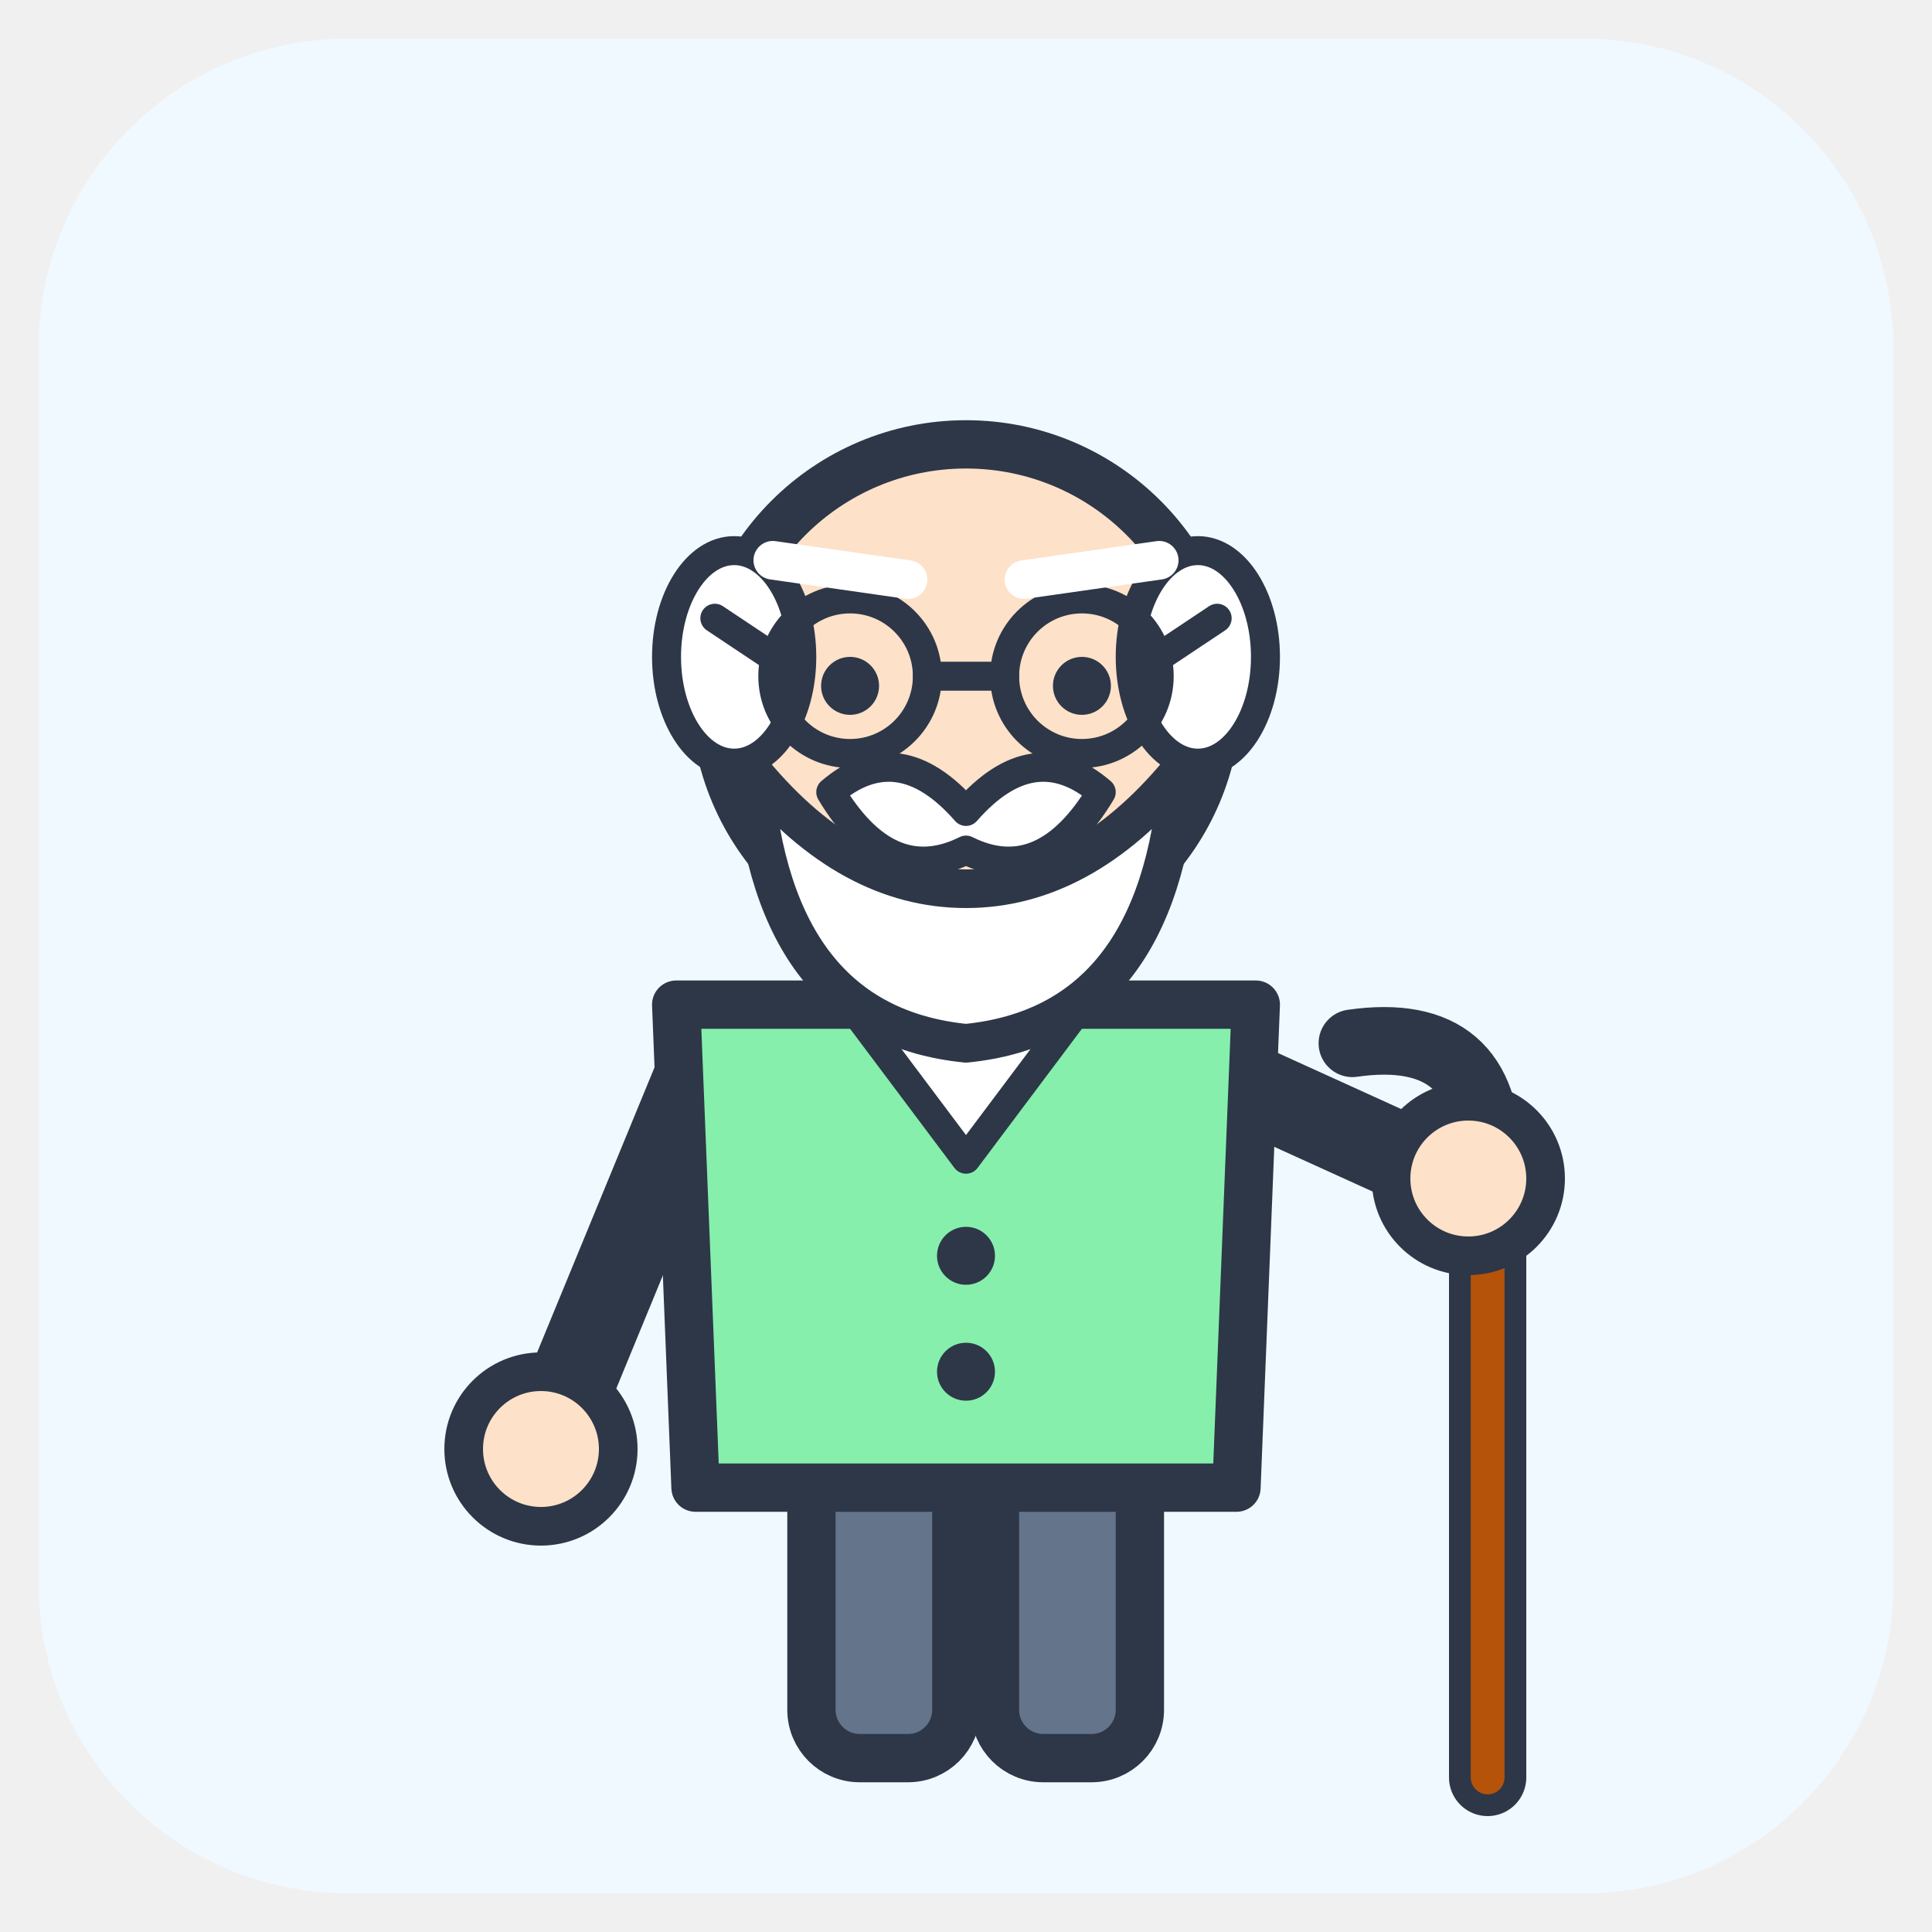
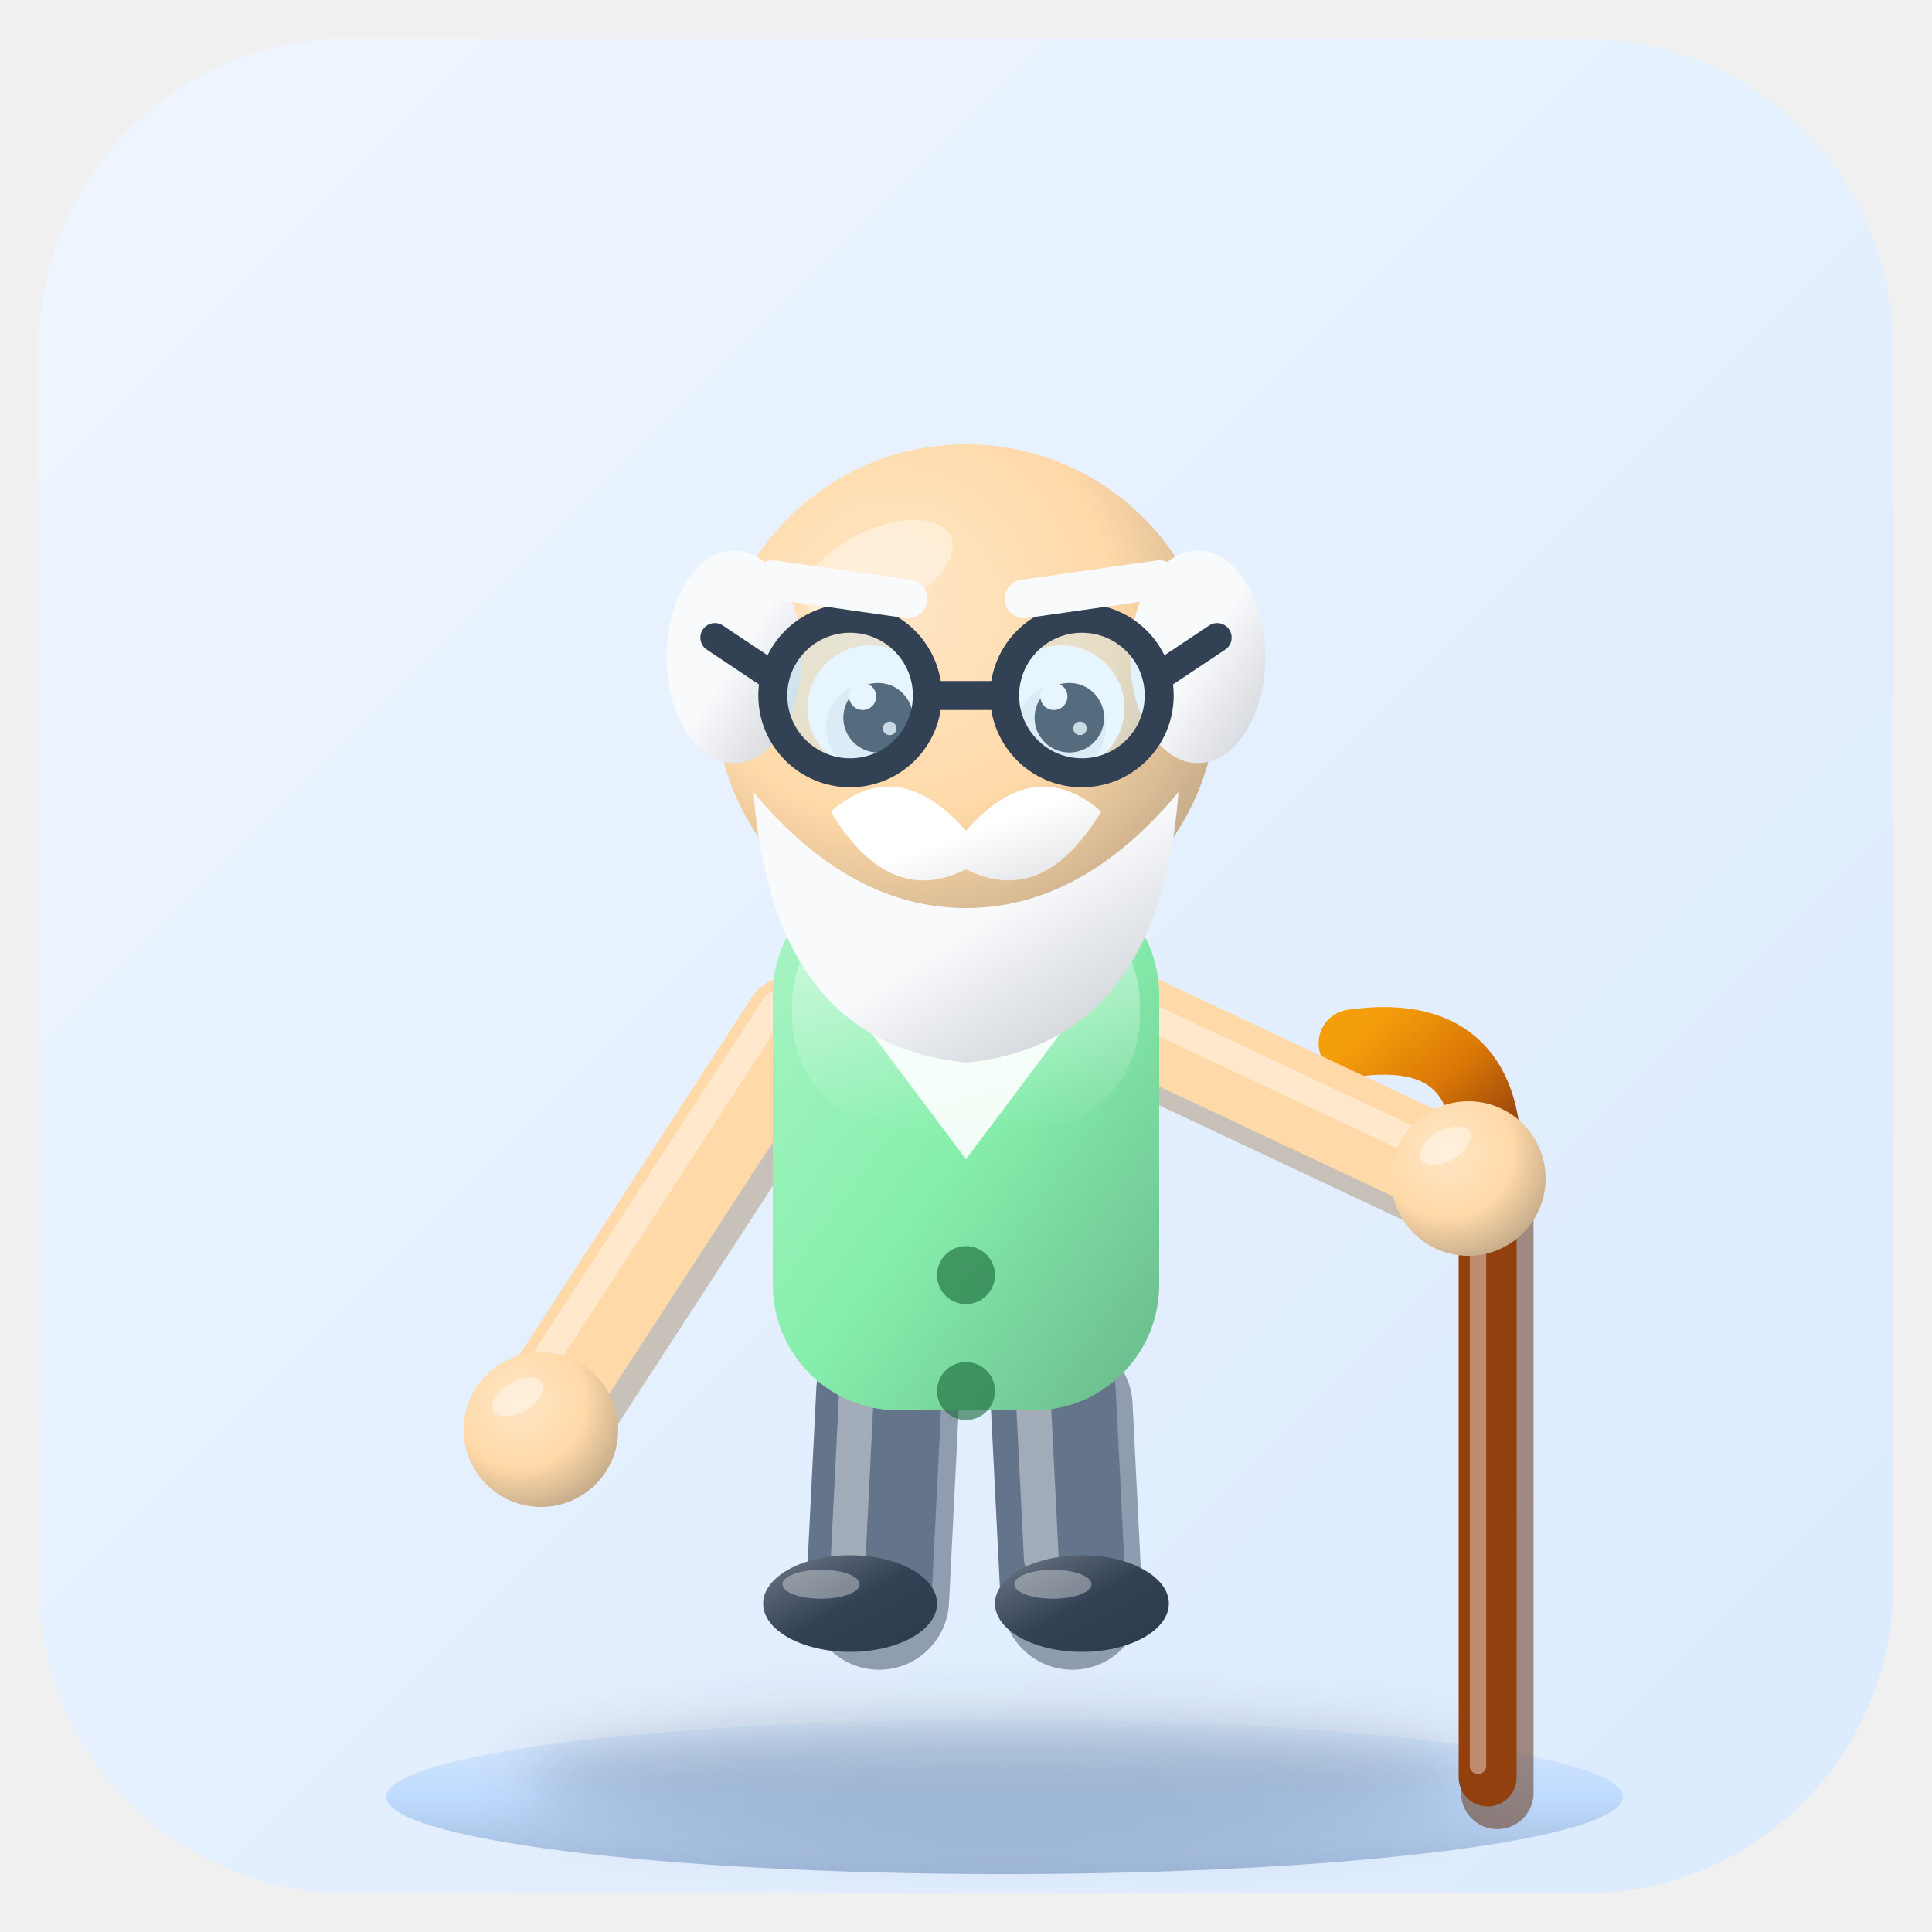
<svg xmlns="http://www.w3.org/2000/svg" viewBox="0 0 200 200" role="img" aria-label="זקן">
-   <rect x="4" y="4" width="192" height="192" rx="32" fill="#F0F9FF" />
-   <g stroke="#2D3748" stroke-width="5" stroke-linejoin="round" stroke-linecap="round">
-     <rect x="84" y="150" width="15" height="32" rx="5" fill="#64748B" />
-     <rect x="103" y="150" width="15" height="32" rx="5" fill="#64748B" />
-     <path d="M154 120 V184" stroke-width="8" />
-     <path d="M154 120 V184" stroke="#B45309" stroke-width="3.5" />
-     <path d="M154 120 Q154 106 140 108" fill="none" stroke-width="7" />
-     <path d="M72 112 L58 146 M128 112 L150 122" stroke-width="9" />
-     <path d="M70 104 L130 104 L128 154 L72 154 Z" fill="#86EFAC" />
-     <path d="M88 104 L100 120 L112 104" fill="#fff" stroke-width="3" />
-     <circle cx="100" cy="130" r="3" fill="#2D3748" stroke="none" />
-     <circle cx="100" cy="142" r="3" fill="#2D3748" stroke="none" />
-     <circle cx="56" cy="150" r="8" fill="#FDE1C8" stroke-width="4" />
-     <circle cx="152" cy="122" r="8" fill="#FDE1C8" stroke-width="4" />
-     <circle cx="100" cy="72" r="26" fill="#FDE1C8" />
-     <ellipse cx="76" cy="68" rx="7" ry="11" fill="#fff" stroke-width="3" />
-     <ellipse cx="124" cy="68" rx="7" ry="11" fill="#fff" stroke-width="3" />
-     <path d="M78 80 Q80 106 100 108 Q120 106 122 80 Q112 92 100 92 Q88 92 78 80 Z" fill="#fff" stroke-width="4" />
-     <path d="M86 82 Q93 76 100 84 Q107 76 114 82 Q108 92 100 88 Q92 92 86 82 Z" fill="#fff" stroke-width="3" />
-     <circle cx="88" cy="70" r="8" fill="none" stroke-width="3" />
-     <circle cx="112" cy="70" r="8" fill="none" stroke-width="3" />
-     <path d="M96 70 H104 M80 68 L74 64 M120 68 L126 64" stroke-width="3" />
-     <circle cx="88" cy="71" r="3" fill="#2D3748" stroke="none" />
-     <circle cx="112" cy="71" r="3" fill="#2D3748" stroke="none" />
-     <path d="M80 58 L94 60 M120 58 L106 60" stroke="#fff" stroke-width="4" />
+   <defs>
+     <linearGradient id="young-old-opposite-g0" x1="0" y1="0" x2="1" y2="1">
+       <stop offset="0" stop-color="#EFF6FF" />
+       <stop offset="1" stop-color="#DBEAFE" />
+     </linearGradient>
+     <linearGradient id="young-old-opposite-g1" x1="0" y1="0" x2="0" y2="1">
+       <stop offset="0" stop-color="#d9e9fe" />
+       <stop offset=".5" stop-color="#BFDBFE" />
+       <stop offset="1" stop-color="#9fb7d6" />
+     </linearGradient>
+     <linearGradient id="young-old-opposite-g2" x1="0" y1="0" x2="1" y2="1">
+       <stop offset="0" stop-color="#F59E0B" />
+       <stop offset="0.5" stop-color="#D97706" />
+       <stop offset="1" stop-color="#92400E" />
+     </linearGradient>
+     <linearGradient id="young-old-opposite-g3" x1="0" y1="0" x2="1" y2="1">
+       <stop offset="0" stop-color="#707a88" />
+       <stop offset=".5" stop-color="#334155" />
+       <stop offset="1" stop-color="#2d3a4d" />
+     </linearGradient>
+     <linearGradient id="young-old-opposite-g4" x1="0" y1="0" x2="1" y2="1">
+       <stop offset="0" stop-color="#aaf4c5" />
+       <stop offset=".5" stop-color="#86EFAC" />
+       <stop offset="1" stop-color="#69b88b" />
+     </linearGradient>
+     <linearGradient id="young-old-opposite-g5" x1="0" y1="0" x2="0" y2="1">
+       <stop offset="0" stop-color="#fff" stop-opacity="0.55" />
+       <stop offset="1" stop-color="#fff" stop-opacity="0" />
+     </linearGradient>
+     <radialGradient id="young-old-opposite-g6" cx="0.36" cy="0.32" r="0.78">
+       <stop offset="0" stop-color="#ffe6c6" />
+       <stop offset=".55" stop-color="#FFD9A8" />
+       <stop offset="1" stop-color="#bca486" />
+     </radialGradient>
+     <linearGradient id="young-old-opposite-g7" x1="0" y1="0" x2="1" y2="1">
+       <stop offset="0" stop-color="#f8fafc" />
+       <stop offset=".5" stop-color="#F8FAFC" />
+       <stop offset="1" stop-color="#cdd0d5" />
+     </linearGradient>
+     <linearGradient id="young-old-opposite-g8" x1="0" y1="0" x2="1" y2="1">
+       <stop offset="0" stop-color="#f8fafc" />
+       <stop offset=".5" stop-color="#F8FAFC" />
+       <stop offset="1" stop-color="#c2c6cb" />
+     </linearGradient>
+     <linearGradient id="young-old-opposite-g9" x1="0" y1="0" x2="1" y2="1">
+       <stop offset="0" stop-color="#ffffff" />
+       <stop offset=".5" stop-color="#FFFFFF" />
+       <stop offset="1" stop-color="#dddfe1" />
+     </linearGradient>
+     <filter id="young-old-opposite-blur" x="-30%" y="-60%" width="160%" height="220%">
+       <feGaussianBlur stdDeviation="3" />
+     </filter>
+   </defs>
+   <rect x="4" y="4" width="192" height="192" rx="32" fill="url(#young-old-opposite-g0)" />
+   <ellipse cx="104" cy="186" rx="64" ry="8" fill="url(#young-old-opposite-g1)" />
+   <ellipse cx="104" cy="184" rx="50" ry="6" fill="#1E293B" opacity="0.22" filter="url(#young-old-opposite-blur)" />
+   <path d="M154 120 V184" fill="none" stroke="#6a381c" stroke-width="7.5" stroke-linecap="round" stroke-linejoin="round" opacity=".55" transform="translate(1 1.6)" />
+   <path d="M154 120 V184" fill="none" stroke="#92400E" stroke-width="6" stroke-linecap="round" stroke-linejoin="round" />
+   <path d="M154 120 V184" fill="none" stroke="#fff" stroke-width="1.7" stroke-linecap="round" stroke-linejoin="round" opacity="0.4" transform="translate(-1 -1.2)" />
+   <path d="M154 120 Q154 106 140 108" fill="none" stroke="url(#young-old-opposite-g2)" stroke-width="7" stroke-linecap="round" />
+   <g transform="translate(100 72)">
+     <path d="M-18 34 L-44 74" fill="none" stroke="#b19b80" stroke-width="11.5" stroke-linecap="round" stroke-linejoin="round" opacity=".55" transform="translate(1 1.6)" />
+     <path d="M-18 34 L-44 74" fill="none" stroke="#FFD9A8" stroke-width="10" stroke-linecap="round" stroke-linejoin="round" />
+     <path d="M-18 34 L-44 74" fill="none" stroke="#fff" stroke-width="2.8" stroke-linecap="round" stroke-linejoin="round" opacity="0.4" transform="translate(-1.7 -2)" />
+     <path d="M18 34 L52 50" fill="none" stroke="#b19b80" stroke-width="11.5" stroke-linecap="round" stroke-linejoin="round" opacity=".55" transform="translate(1 1.6)" />
+     <path d="M18 34 L52 50" fill="none" stroke="#FFD9A8" stroke-width="10" stroke-linecap="round" stroke-linejoin="round" />
+     <path d="M18 34 L52 50" fill="none" stroke="#fff" stroke-width="2.8" stroke-linecap="round" stroke-linejoin="round" opacity="0.4" transform="translate(-1.7 -2)" />
+     <path d="M-9 72 L-10 92" fill="none" stroke="#4c5a6e" stroke-width="14.5" stroke-linecap="round" stroke-linejoin="round" opacity=".55" transform="translate(1 1.6)" />
+     <path d="M-9 72 L-10 92" fill="none" stroke="#64748B" stroke-width="13" stroke-linecap="round" stroke-linejoin="round" />
+     <path d="M-9 72 L-10 92" fill="none" stroke="#fff" stroke-width="3.6" stroke-linecap="round" stroke-linejoin="round" opacity="0.4" transform="translate(-2.2 -2.6)" />
+     <path d="M9 72 L10 92" fill="none" stroke="#4c5a6e" stroke-width="14.5" stroke-linecap="round" stroke-linejoin="round" opacity=".55" transform="translate(1 1.6)" />
+     <path d="M9 72 L10 92" fill="none" stroke="#64748B" stroke-width="13" stroke-linecap="round" stroke-linejoin="round" />
+     <path d="M9 72 L10 92" fill="none" stroke="#fff" stroke-width="3.6" stroke-linecap="round" stroke-linejoin="round" opacity="0.4" transform="translate(-2.2 -2.6)" />
+     <ellipse cx="-12" cy="94" rx="9" ry="5" fill="url(#young-old-opposite-g3)" />
+     <ellipse cx="-15" cy="92" rx="4" ry="1.5" fill="#fff" opacity="0.35" />
+     <ellipse cx="12" cy="94" rx="9" ry="5" fill="url(#young-old-opposite-g3)" />
+     <ellipse cx="9" cy="92" rx="4" ry="1.5" fill="#fff" opacity="0.35" />
+     <rect x="-20" y="18" width="40" height="56" rx="13" fill="url(#young-old-opposite-g4)" />
+     <rect x="-18" y="20" width="36" height="25.2" rx="12" fill="url(#young-old-opposite-g5)" />
+     <circle cx="0" cy="0" r="26" fill="url(#young-old-opposite-g6)" />
+     <ellipse cx="-9.1" cy="-13" rx="8.3" ry="4.2" fill="#fff" opacity="0.4" transform="rotate(-25 -9.1 -13)" />
+     <circle cx="-9.9" cy="1.3" r="6.5" fill="#fff" />
+     <circle cx="-9.9" cy="3.3" r="4.6" fill="#CBD5E1" opacity=".35" />
+     <circle cx="-9.1" cy="2.3" r="3.6" fill="#1E293B" />
+     <circle cx="-10.7" cy="0.1" r="1.4" fill="#fff" />
+     <circle cx="-7.9" cy="3.4" r="0.7" fill="#fff" opacity=".8" />
+     <circle cx="9.9" cy="1.3" r="6.5" fill="#fff" />
+     <circle cx="9.9" cy="3.3" r="4.6" fill="#CBD5E1" opacity=".35" />
+     <circle cx="10.7" cy="2.3" r="3.6" fill="#1E293B" />
+     <circle cx="9.1" cy="0.1" r="1.4" fill="#fff" />
+     <circle cx="11.8" cy="3.4" r="0.7" fill="#fff" opacity=".8" />
  </g>
+   <circle cx="56" cy="148" r="8" fill="url(#young-old-opposite-g6)" />
+   <ellipse cx="53.6" cy="144.6" rx="2.9" ry="1.6" fill="#fff" opacity="0.4" transform="rotate(-30 53.6 144.6)" />
+   <circle cx="152" cy="122" r="8" fill="url(#young-old-opposite-g6)" />
+   <ellipse cx="149.6" cy="118.6" rx="2.9" ry="1.6" fill="#fff" opacity="0.4" transform="rotate(-30 149.6 118.6)" />
+   <path d="M88 104 L100 120 L112 104 Z" fill="#fff" opacity=".9" />
+   <circle cx="100" cy="132" r="3" fill="#166534" opacity=".6" />
+   <circle cx="100" cy="144" r="3" fill="#166534" opacity=".6" />
+   <ellipse cx="76" cy="68" rx="7" ry="11" fill="url(#young-old-opposite-g7)" />
+   <ellipse cx="124" cy="68" rx="7" ry="11" fill="url(#young-old-opposite-g7)" />
+   <path d="M78 82 Q80 108 100 110 Q120 108 122 82 Q112 94 100 94 Q88 94 78 82 Z" fill="url(#young-old-opposite-g8)" />
+   <path d="M86 84 Q93 78 100 86 Q107 78 114 84 Q108 94 100 90 Q92 94 86 84 Z" fill="url(#young-old-opposite-g9)" />
+   <circle cx="88" cy="72" r="8" fill="#BAE6FD" opacity=".35" />
+   <circle cx="112" cy="72" r="8" fill="#BAE6FD" opacity=".35" />
+   <path d="M96 72 H104 M80 70 L74 66 M120 70 L126 66" fill="none" stroke="#334155" stroke-width="3" stroke-linecap="round" stroke-linejoin="round" />
+   <circle cx="88" cy="72" r="8" fill="none" stroke="#334155" stroke-width="3" />
+   <circle cx="112" cy="72" r="8" fill="none" stroke="#334155" stroke-width="3" />
+   <path d="M80 60 L94 62 M120 60 L106 62" fill="none" stroke="#F8FAFC" stroke-width="4" stroke-linecap="round" stroke-linejoin="round" />
</svg>
